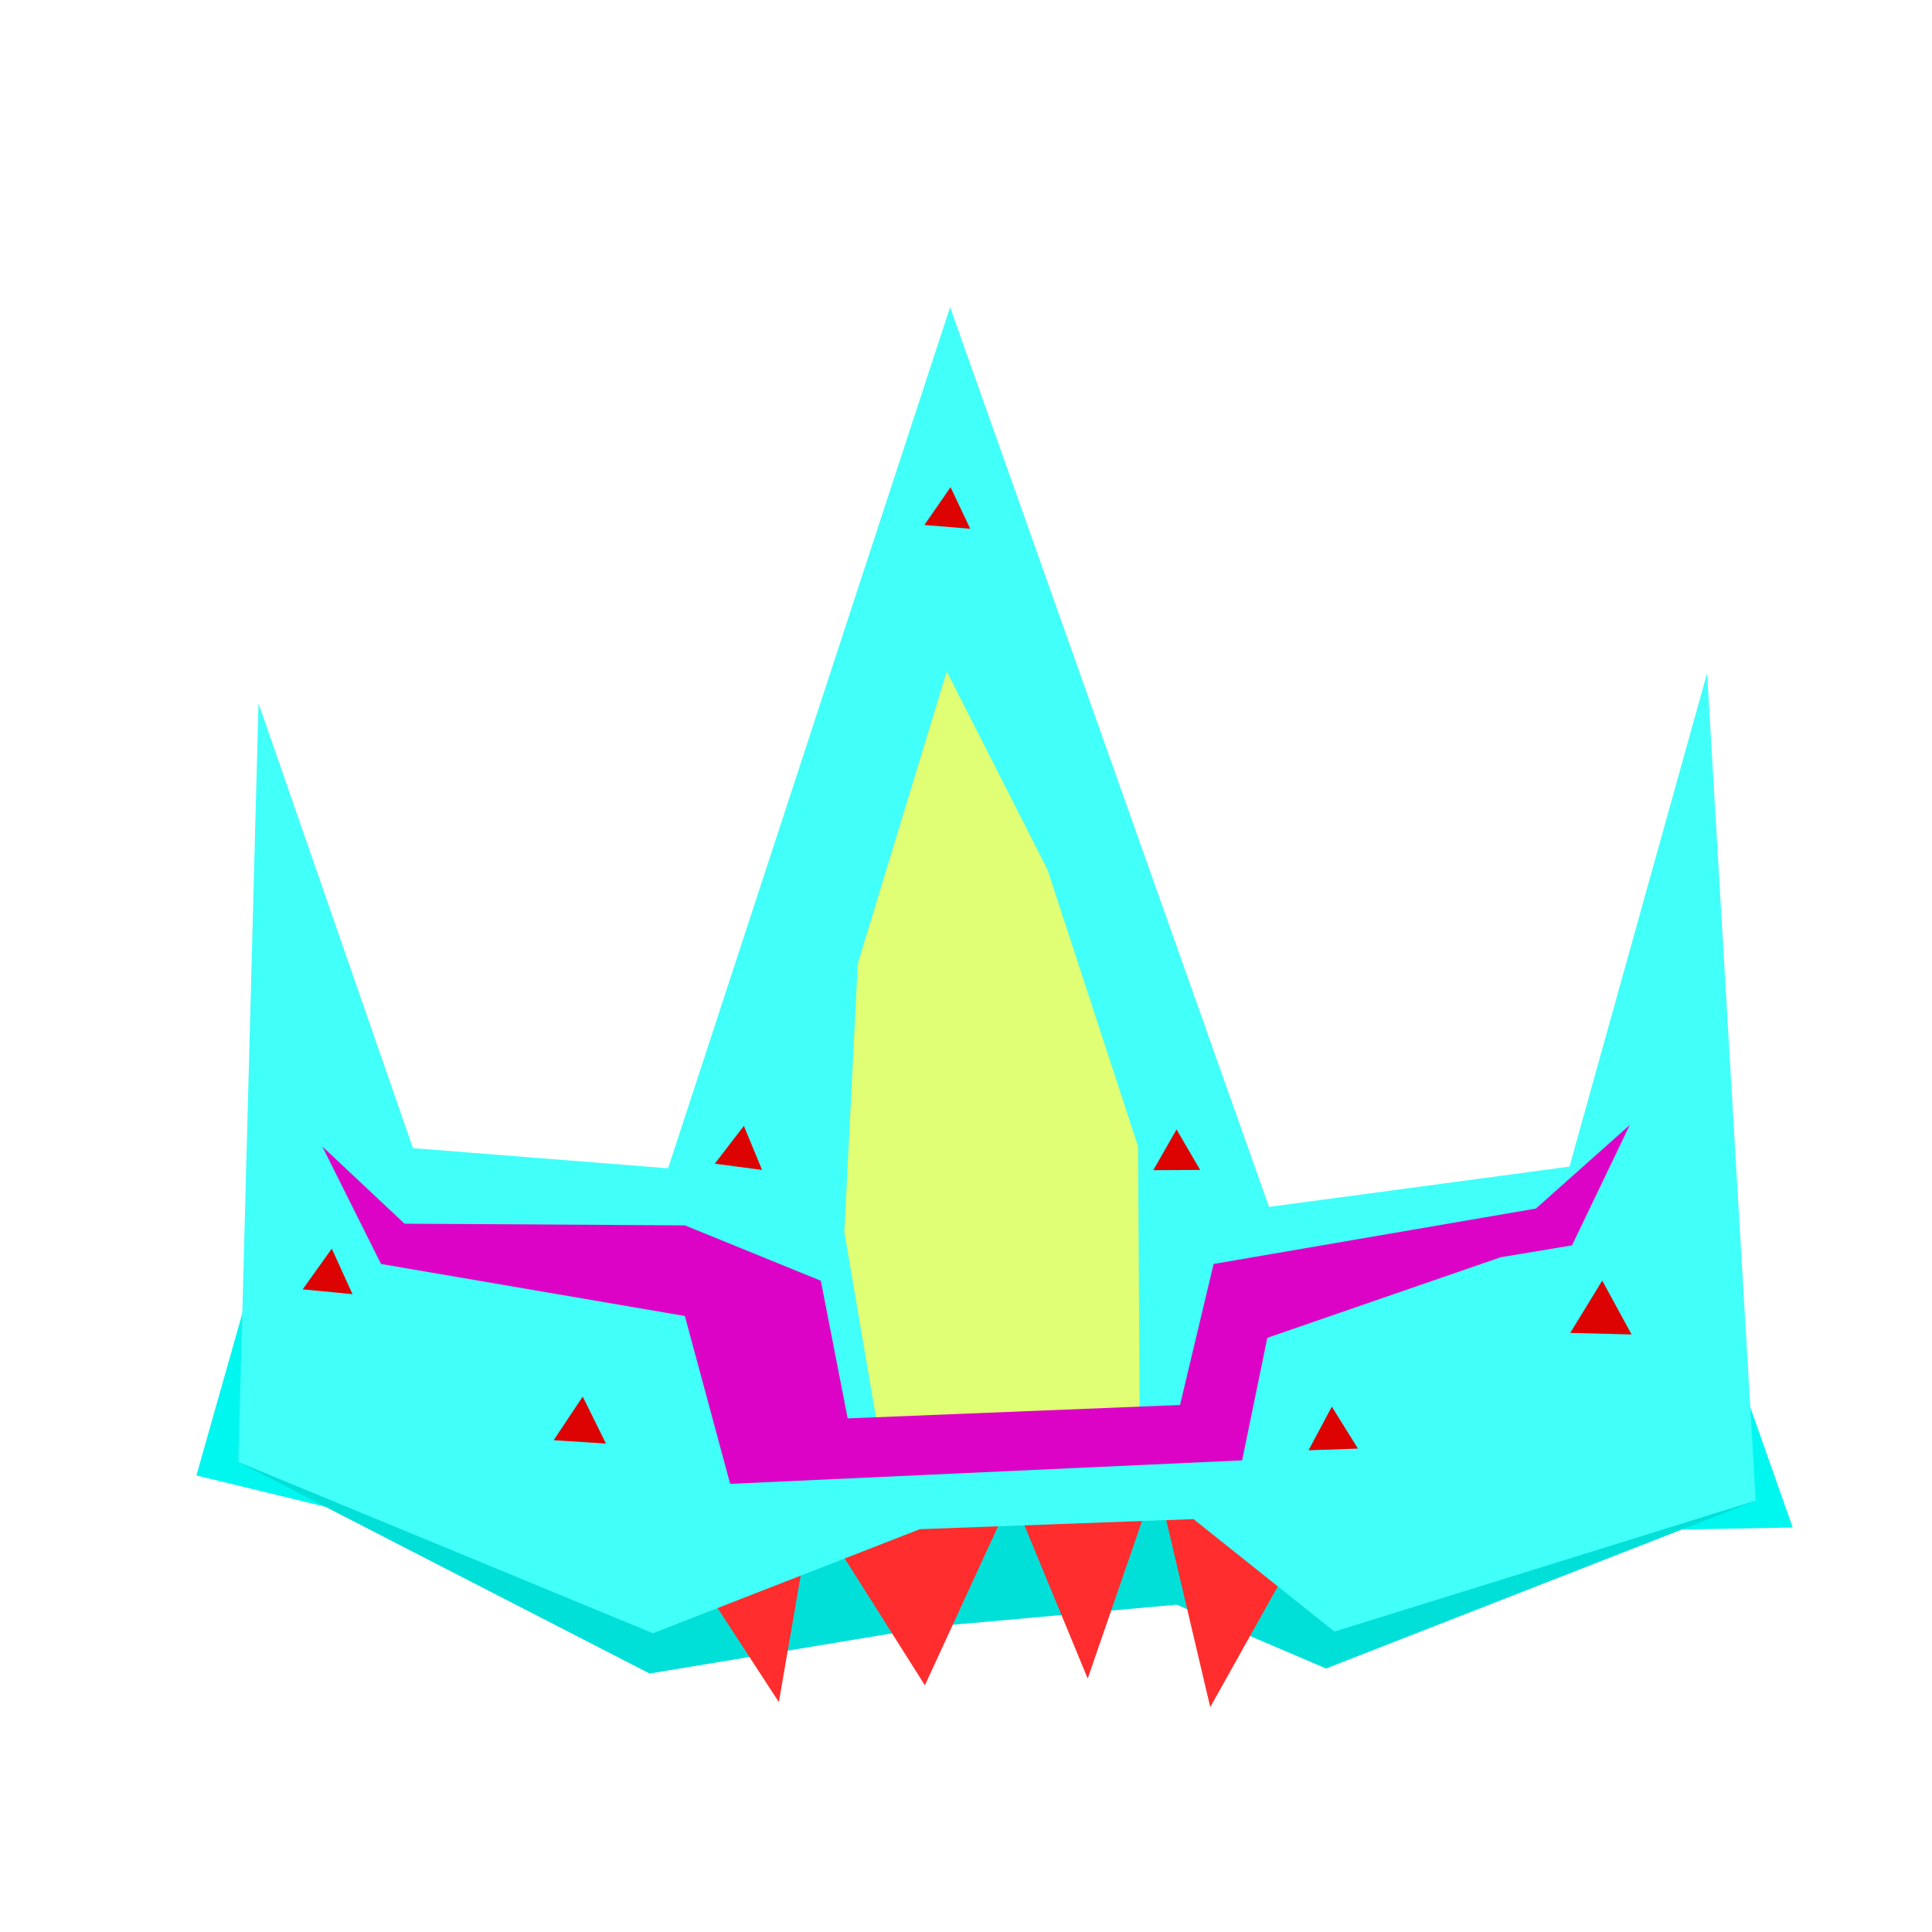
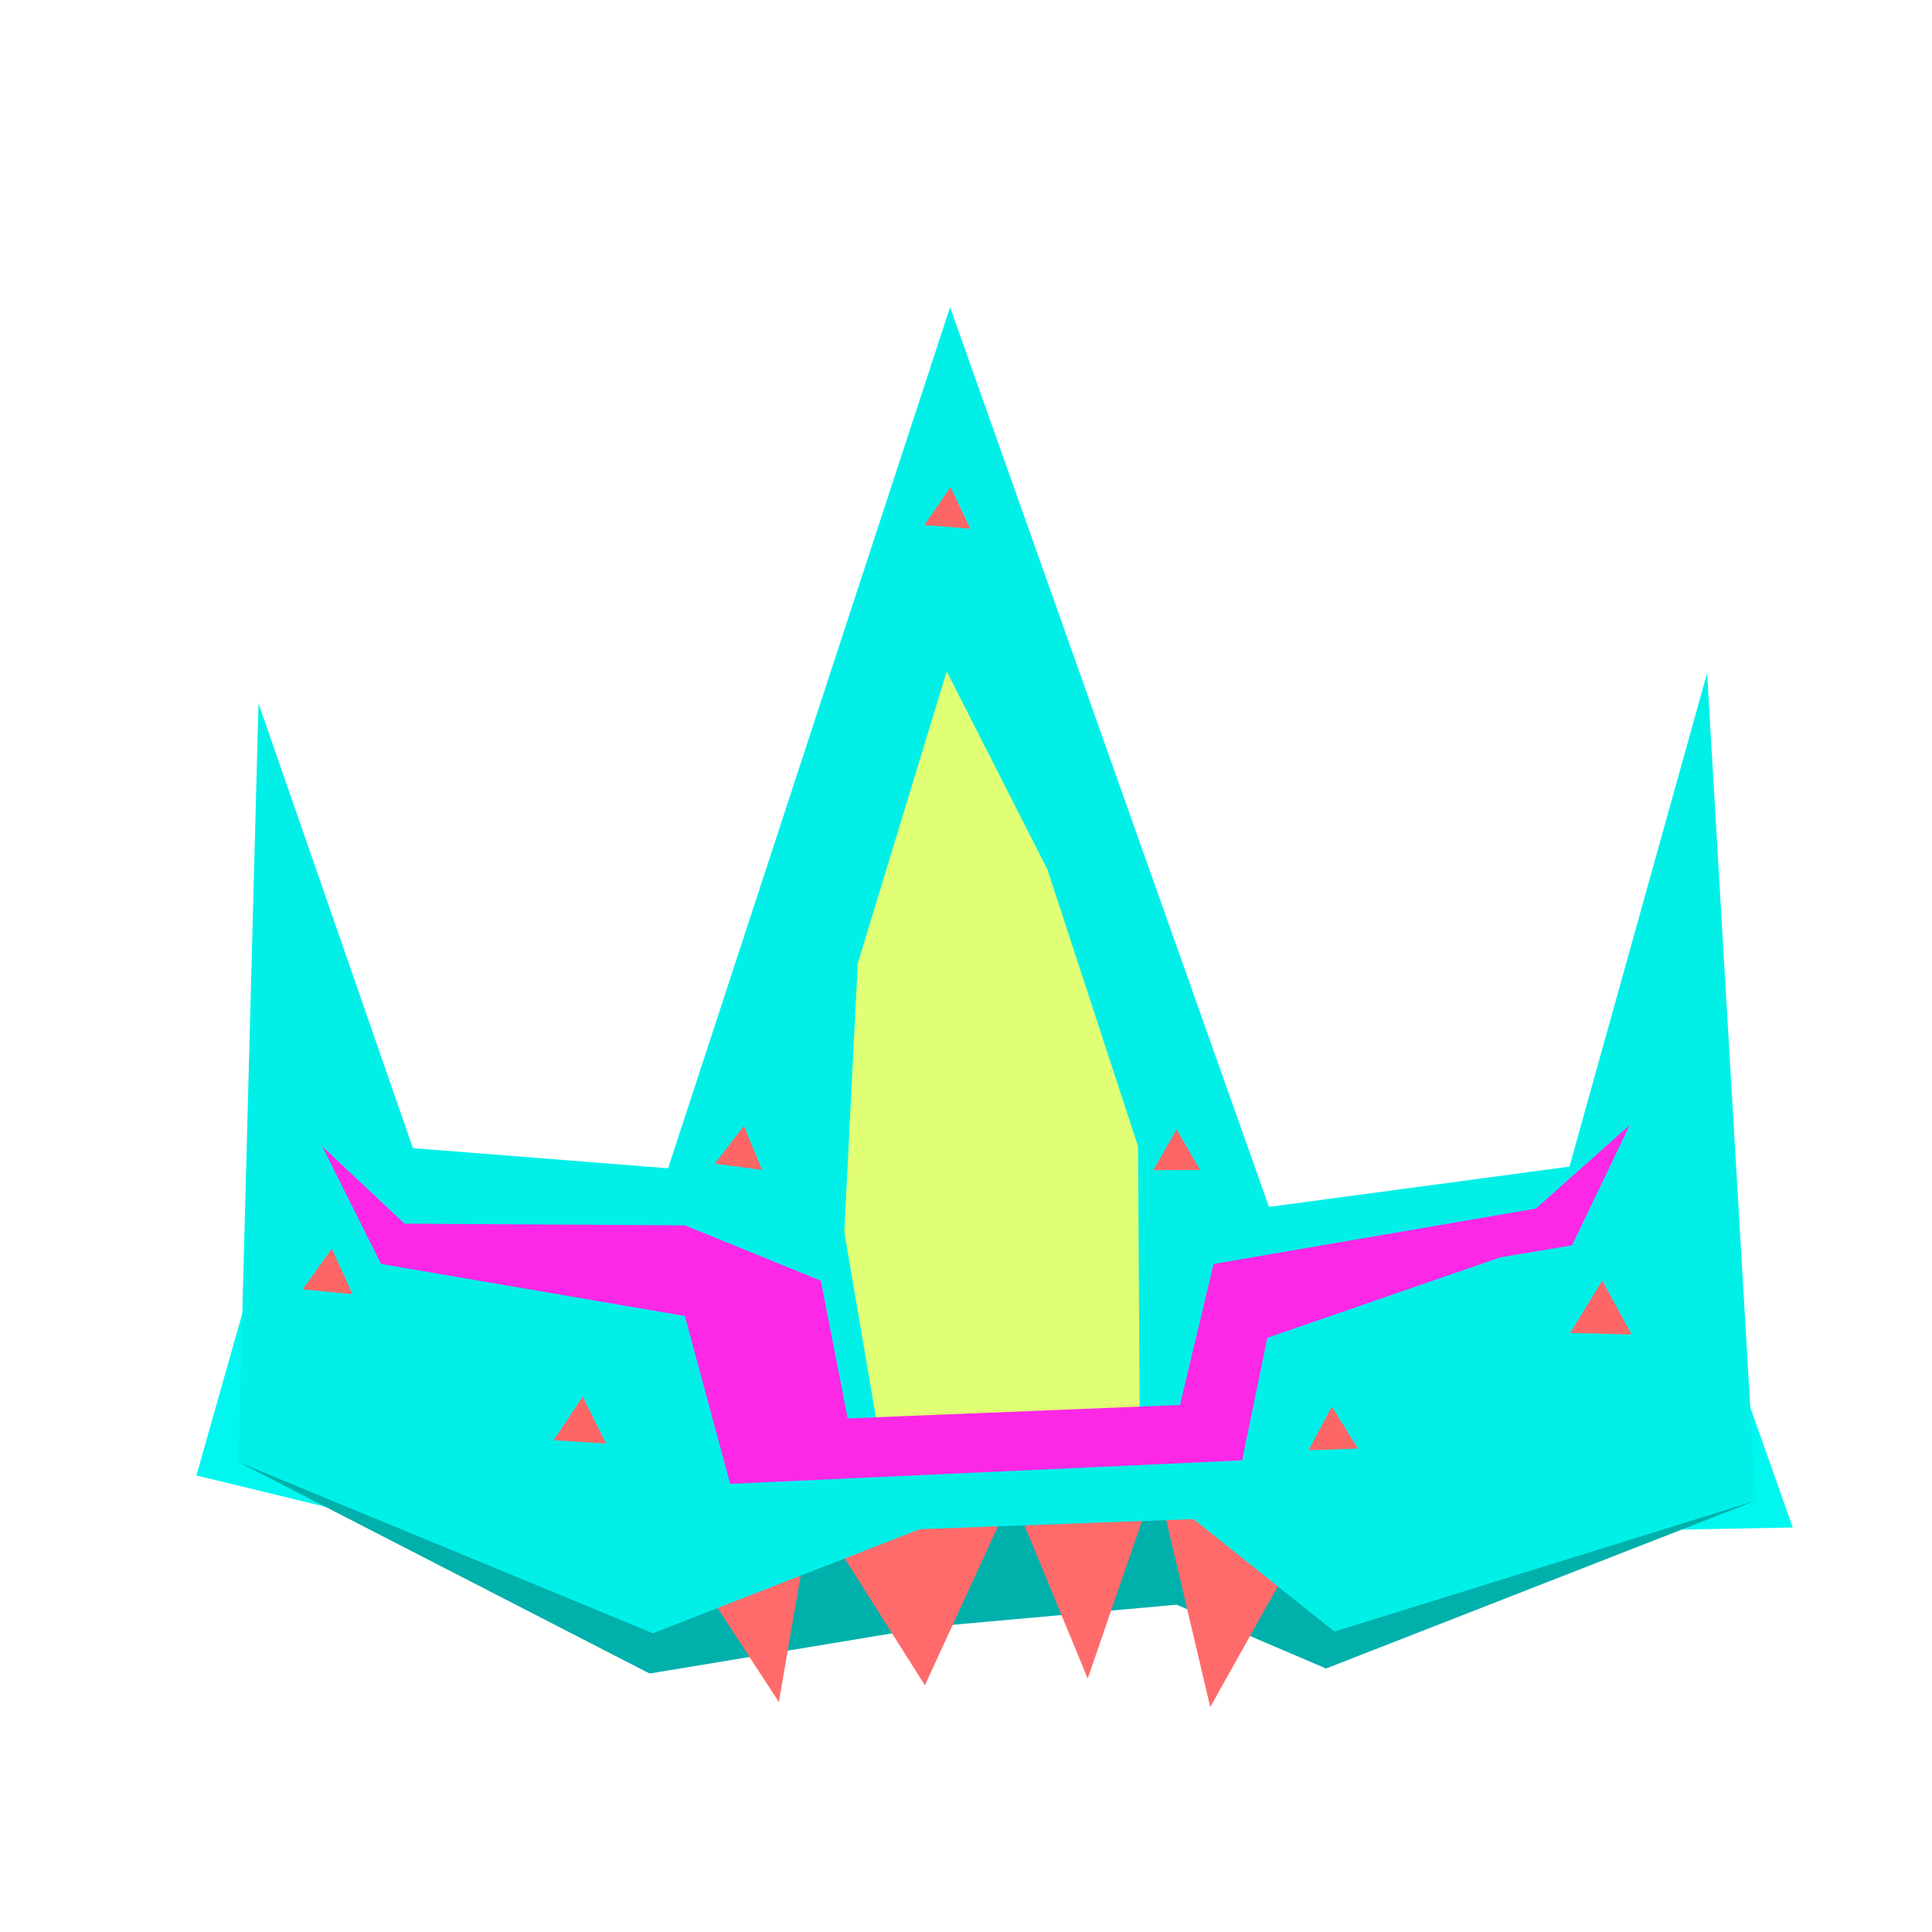
<svg xmlns="http://www.w3.org/2000/svg" width="2000px" height="2000px" viewBox="0 0 2000 2000" version="1.1" id="SVGRoot">
  <defs id="defs824" />
  <g id="layer7">
    <path style="fill:#00f7ef;stroke:none;stroke-width:1px;stroke-linecap:butt;stroke-linejoin:miter;stroke-opacity:1;fill-opacity:1" d="m 262.385,1318.874 -59.08,208.518 415.298,100.784 429.199,-79.932 432.674,39.966 375.332,-6.951 -83.407,-236.32 z" id="path10334" />
  </g>
  <g id="layer3">
-     <path style="fill:#00e0d9;stroke:none;stroke-width:1px;stroke-linecap:butt;stroke-linejoin:miter;stroke-opacity:1;fill-opacity:1" d="m 246.746,1513.49 425.723,218.943 293.662,-48.654 251.959,-22.589 154.651,66.031 444.837,-173.765 -62.555,-512.606 -128.586,284.974 -1219.828,33.015 -90.358,-243.27 z" id="path5111" />
+     <path style="fill:#00b0ab;stroke:none;stroke-width:1px;stroke-linecap:butt;stroke-linejoin:miter;stroke-opacity:1;fill-opacity:1" d="m 246.746,1513.49 425.723,218.943 293.662,-48.654 251.959,-22.589 154.651,66.031 444.837,-173.765 -62.555,-512.606 -128.586,284.974 -1219.828,33.015 -90.358,-243.27 z" id="path5111" />
  </g>
  <g id="layer6">
-     <path style="fill:#ff2d2d;stroke:none;stroke-width:1px;stroke-linecap:butt;stroke-linejoin:miter;stroke-opacity:1;fill-opacity:1" d="m 705.485,1607.323 100.784,154.65 34.753,-201.567 116.422,184.191 90.358,-196.354 78.194,189.404 71.243,-206.78 55.605,236.32 114.685,-205.042 -319.727,-177.24 -291.925,151.175 z" id="path8943" />
+     <path style="fill:#ff6b6b;stroke:none;stroke-width:1px;stroke-linecap:butt;stroke-linejoin:miter;stroke-opacity:1;fill-opacity:1" d="m 705.485,1607.323 100.784,154.65 34.753,-201.567 116.422,184.191 90.358,-196.354 78.194,189.404 71.243,-206.78 55.605,236.32 114.685,-205.042 -319.727,-177.24 -291.925,151.175 z" id="path8943" />
  </g>
  <g id="layer1">
-     <path style="fill:#41fff9;stroke:none;stroke-width:1px;stroke-linecap:butt;stroke-linejoin:miter;stroke-opacity:1;fill-opacity:1" d="M 983.508,317.989 691.583,1209.402 427.461,1188.55 267.598,728.074 l -20.852,785.416 429.199,177.24 276.286,-107.734 283.236,-10.426 145.962,116.422 436.149,-135.536 -50.392,-856.66 -142.487,510.868 -311.039,41.703 z" id="path947" />
+     <path style="fill:#00f0e8;stroke:none;stroke-width:1px;stroke-linecap:butt;stroke-linejoin:miter;stroke-opacity:1;fill-opacity:1" d="M 983.508,317.989 691.583,1209.402 427.461,1188.55 267.598,728.074 l -20.852,785.416 429.199,177.24 276.286,-107.734 283.236,-10.426 145.962,116.422 436.149,-135.536 -50.392,-856.66 -142.487,510.868 -311.039,41.703 z" id="path947" />
  </g>
  <g id="layer2">
    <path style="fill:#e0ff74;stroke:none;stroke-width:1px;stroke-linecap:butt;stroke-linejoin:miter;stroke-opacity:1;fill-opacity:1" d="m 980.033,695.059 -92.095,302.351 -13.901,278.023 38.228,224.156 267.598,-20.852 -1.738,-291.925 -93.833,-286.712 z" id="path1907" />
  </g>
  <g id="layer4">
-     <path style="fill:#dd0303;fill-opacity:1;stroke:none;stroke-width:20;stroke-linejoin:round;stroke-opacity:1" id="path6978" d="m 364.906,1339.726 -51.539,-4.997 30.097,-42.136 z" />
-     <path style="fill:#dd0303;fill-opacity:1;stroke:none;stroke-width:20;stroke-linejoin:round;stroke-opacity:1" id="path8212" d="m 627.29,1494.376 -54.146,-3.492 30.097,-45.145 z" />
-     <path style="fill:#dd0303;fill-opacity:1;stroke:none;stroke-width:20;stroke-linejoin:round;stroke-opacity:1" id="path8214" d="m 1405.756,1499.589 -51.136,1.721 24.078,-45.145 z" />
-     <path style="fill:#dd0303;fill-opacity:1;stroke:none;stroke-width:20;stroke-linejoin:round;stroke-opacity:1" id="path8216" d="m 1688.993,1381.429 -63.47,-1.584 33.107,-54.175 z" />
-     <path style="fill:#dd0303;fill-opacity:1;stroke:none;stroke-width:20;stroke-linejoin:round;stroke-opacity:1" id="path8218" d="m 788.892,1211.14 -48.933,-6.502 30.097,-39.126 z" />
-     <path style="fill:#dd0303;fill-opacity:1;stroke:none;stroke-width:20;stroke-linejoin:round;stroke-opacity:1" id="path8220" d="m 1242.417,1211.14 -48.529,0.216 24.078,-42.136 z" />
-     <path style="fill:#dd0303;fill-opacity:1;stroke:none;stroke-width:20;stroke-linejoin:round;stroke-opacity:1" id="path8222" d="m 1004.36,547.359 -47.428,-3.895 27.087,-39.126 z" />
+     <path style="fill:#fd6666;fill-opacity:1;stroke:none;stroke-width:20;stroke-linejoin:round;stroke-opacity:1" id="path6978" d="m 364.906,1339.726 -51.539,-4.997 30.097,-42.136 z" />
+     <path style="fill:#fd6666;fill-opacity:1;stroke:none;stroke-width:20;stroke-linejoin:round;stroke-opacity:1" id="path8212" d="m 627.29,1494.376 -54.146,-3.492 30.097,-45.145 z" />
+     <path style="fill:#fd6666;fill-opacity:1;stroke:none;stroke-width:20;stroke-linejoin:round;stroke-opacity:1" id="path8214" d="m 1405.756,1499.589 -51.136,1.721 24.078,-45.145 z" />
+     <path style="fill:#fd6666;fill-opacity:1;stroke:none;stroke-width:20;stroke-linejoin:round;stroke-opacity:1" id="path8216" d="m 1688.993,1381.429 -63.47,-1.584 33.107,-54.175 z" />
+     <path style="fill:#fd6666;fill-opacity:1;stroke:none;stroke-width:20;stroke-linejoin:round;stroke-opacity:1" id="path8218" d="m 788.892,1211.14 -48.933,-6.502 30.097,-39.126 z" />
+     <path style="fill:#fd6666;fill-opacity:1;stroke:none;stroke-width:20;stroke-linejoin:round;stroke-opacity:1" id="path8220" d="m 1242.417,1211.14 -48.529,0.216 24.078,-42.136 z" />
+     <path style="fill:#fd6666;fill-opacity:1;stroke:none;stroke-width:20;stroke-linejoin:round;stroke-opacity:1" id="path8222" d="m 1004.36,547.359 -47.428,-3.895 27.087,-39.126 z" />
  </g>
  <g id="layer5">
-     <path style="fill:#dd03c6;fill-opacity:1;stroke:none;stroke-width:1px;stroke-linecap:butt;stroke-linejoin:miter;stroke-opacity:1" d="m 333.628,1186.813 85.145,79.932 290.187,1.738 140.749,57.342 27.802,142.487 344.054,-13.901 34.753,-145.962 333.628,-57.342 97.196,-86.54 -59.791,124.615 -73.896,12.317 -241.533,83.407 -26.065,126.848 -529.982,24.327 -46.916,-173.765 -314.514,-53.867 z" id="path8338" />
+     <path style="fill:#fc28e6;fill-opacity:1;stroke:none;stroke-width:1px;stroke-linecap:butt;stroke-linejoin:miter;stroke-opacity:1" d="m 333.628,1186.813 85.145,79.932 290.187,1.738 140.749,57.342 27.802,142.487 344.054,-13.901 34.753,-145.962 333.628,-57.342 97.196,-86.54 -59.791,124.615 -73.896,12.317 -241.533,83.407 -26.065,126.848 -529.982,24.327 -46.916,-173.765 -314.514,-53.867 z" id="path8338" />
  </g>
</svg>
